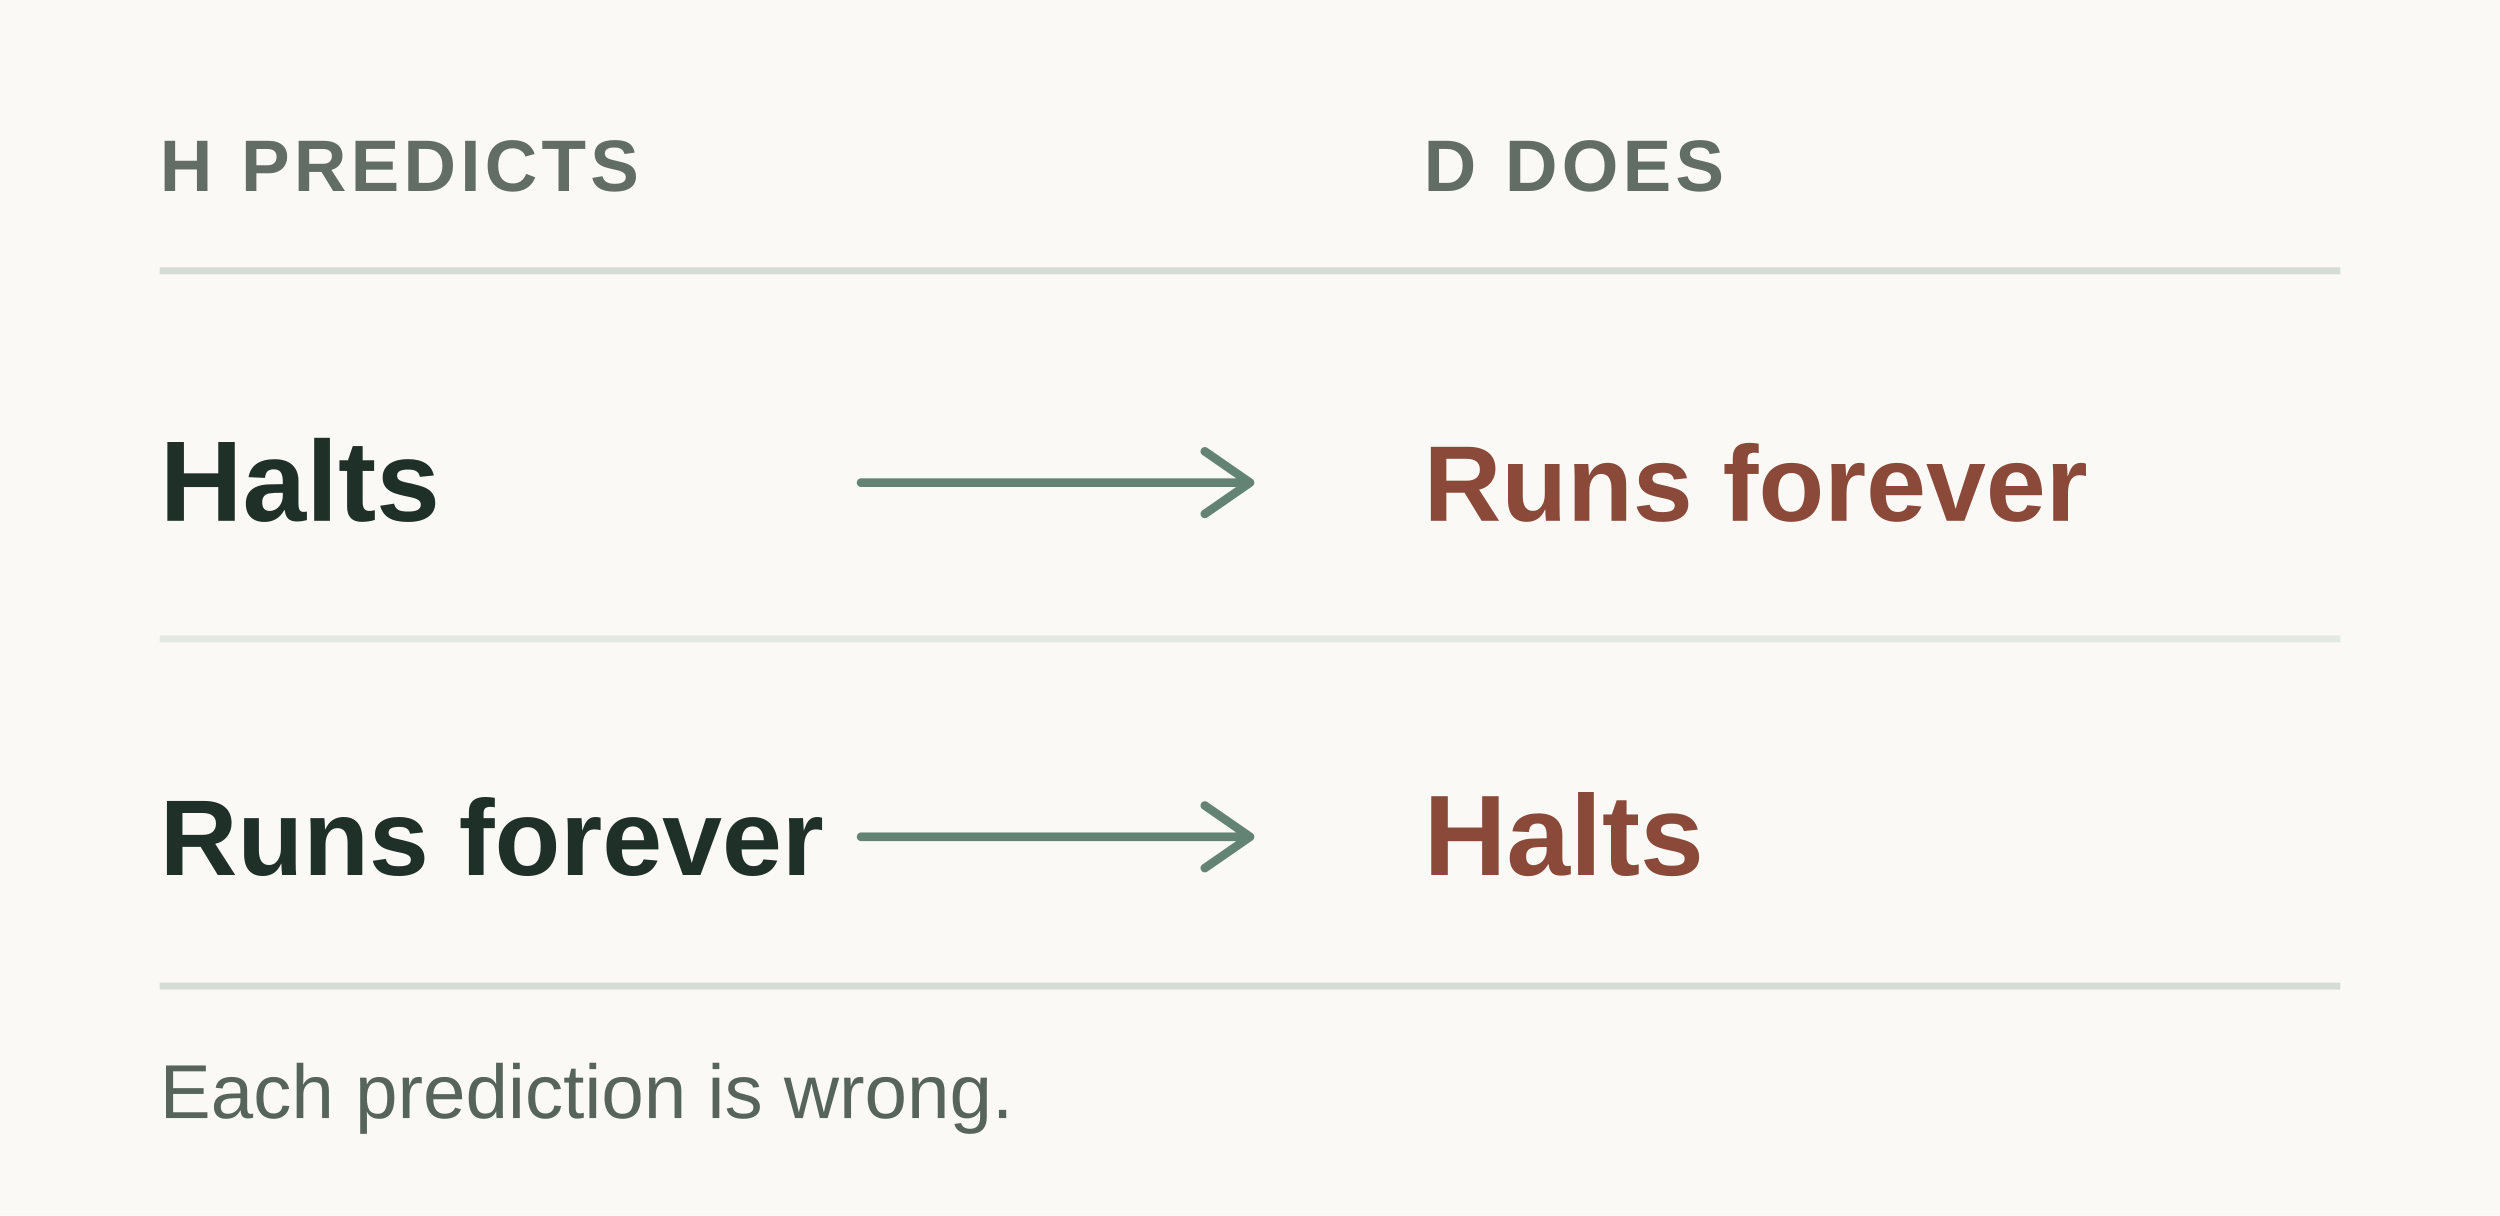
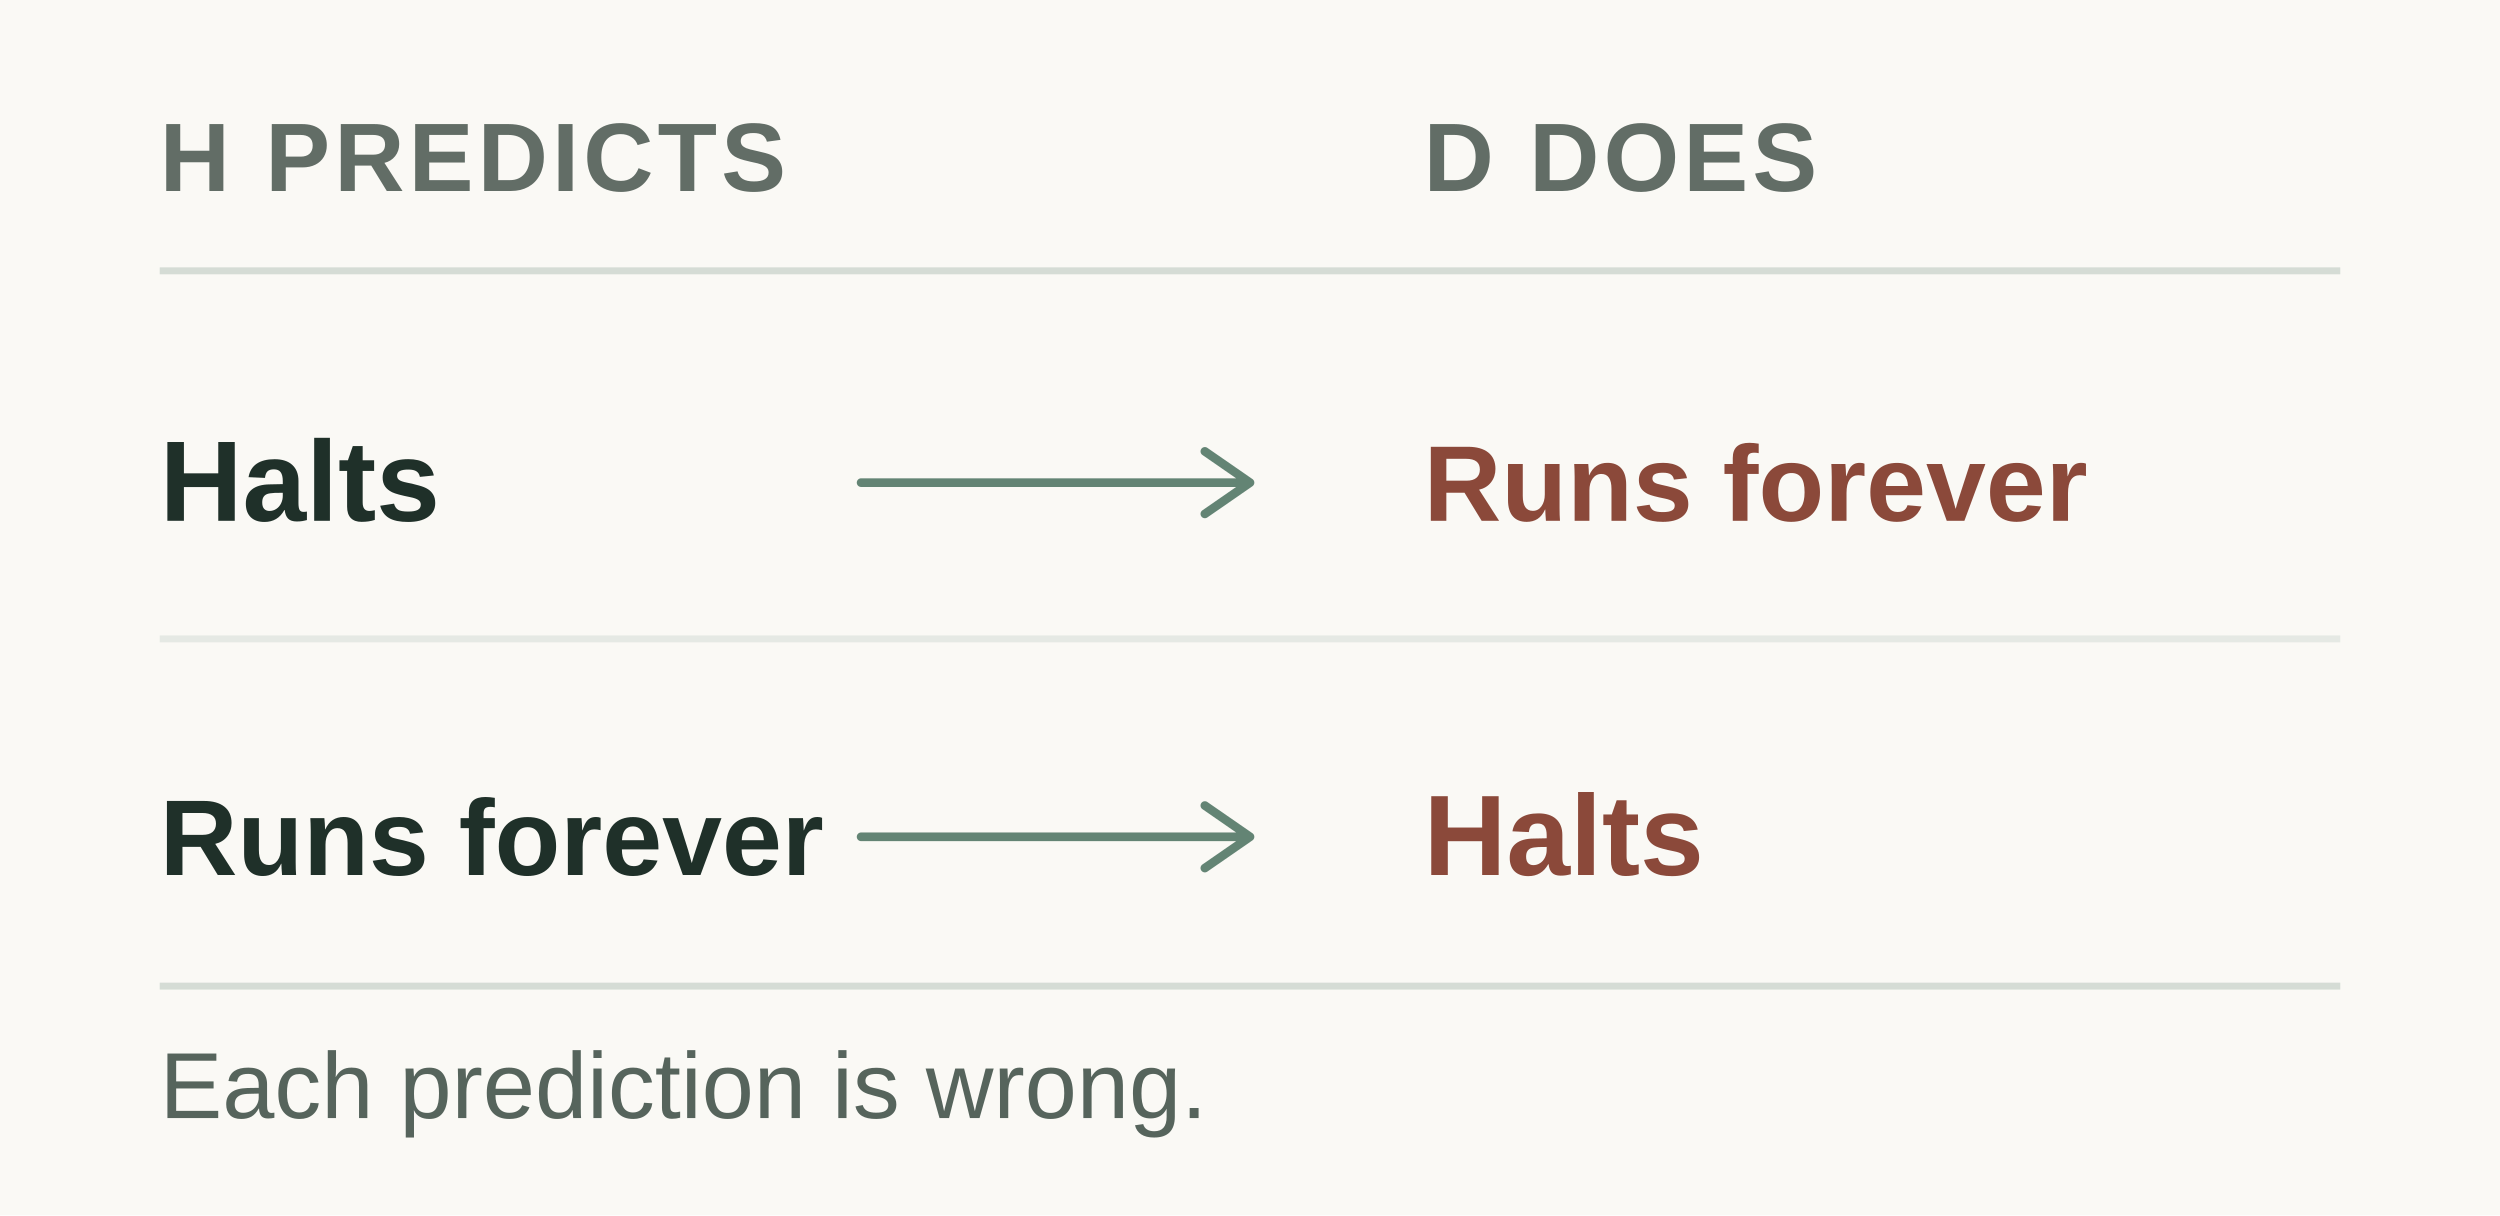
<svg xmlns="http://www.w3.org/2000/svg" width="720" height="350" viewBox="0 0 720 350" role="img" aria-labelledby="title desc">
  <rect width="720" height="350" fill="#faf9f5" />
  <g font-family="Arial, Helvetica, sans-serif">
-     <text x="46" y="55" fill="#626d66" font-size="21" font-weight="700" letter-spacing="1.2">H PREDICTS</text>
-     <text x="410" y="55" fill="#626d66" font-size="21" font-weight="700" letter-spacing="1.2">D DOES</text>
+     <text x="46" y="55" fill="#626d66" font-size="28" font-weight="700" letter-spacing="1.2">H PREDICTS</text>
+     <text x="410" y="55" fill="#626d66" font-size="28" font-weight="700" letter-spacing="1.2">D DOES</text>
    <path d="M46 78h628" stroke="#d5dcd5" stroke-width="2" />
    <text x="46" y="150" fill="#1f3029" font-size="33" font-weight="700">Halts</text>
    <path d="M248 139h112m-13-9 13 9-13 9" fill="none" stroke="#638474" stroke-width="2.5" stroke-linecap="round" stroke-linejoin="round" />
    <text x="410" y="150" fill="#8b493a" font-size="31" font-weight="700">Runs forever</text>
    <path d="M46 184h628" stroke="#e5e9e4" stroke-width="2" />
    <text x="46" y="252" fill="#1f3029" font-size="31" font-weight="700">Runs forever</text>
    <path d="M248 241h112m-13-9 13 9-13 9" fill="none" stroke="#638474" stroke-width="2.5" stroke-linecap="round" stroke-linejoin="round" />
    <text x="410" y="252" fill="#8b493a" font-size="33" font-weight="700">Halts</text>
    <path d="M46 284h628" stroke="#d5dcd5" stroke-width="2" />
-     <text x="46" y="322" fill="#56645c" font-size="22">Each prediction is wrong.</text>
+     <text x="46" y="322" fill="#56645c" font-size="27">Each prediction is wrong.</text>
  </g>
</svg>
